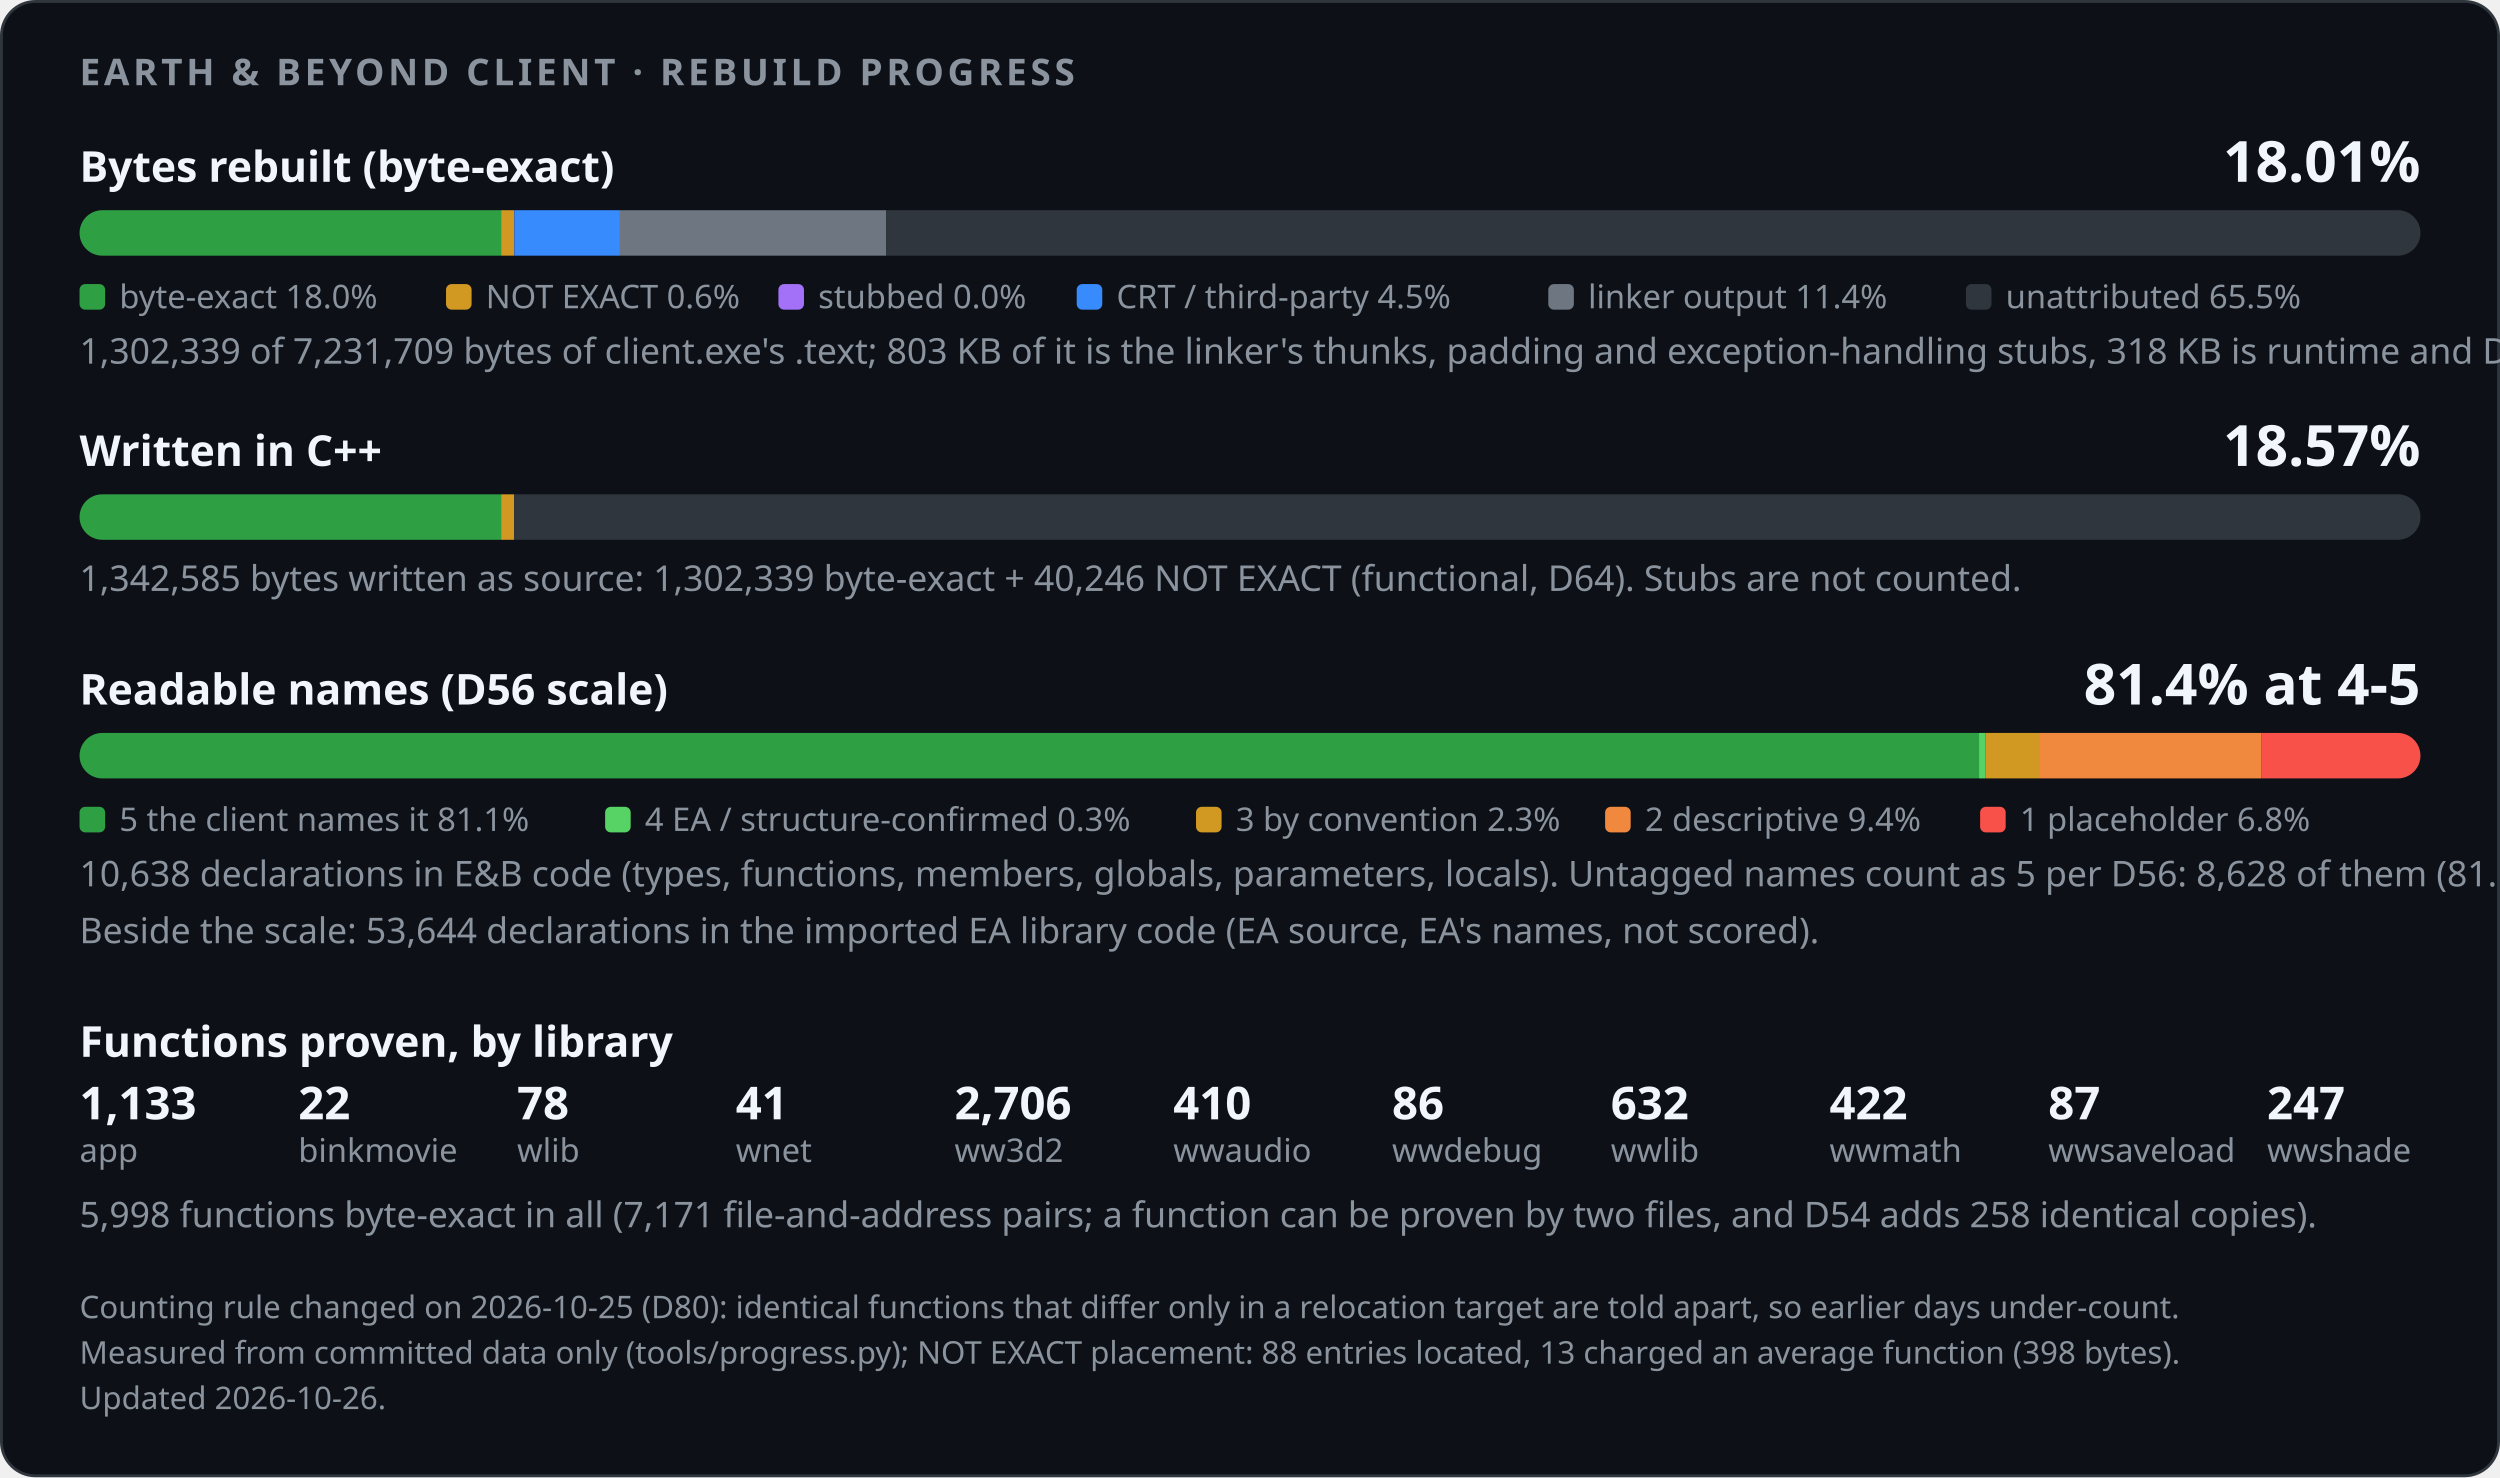
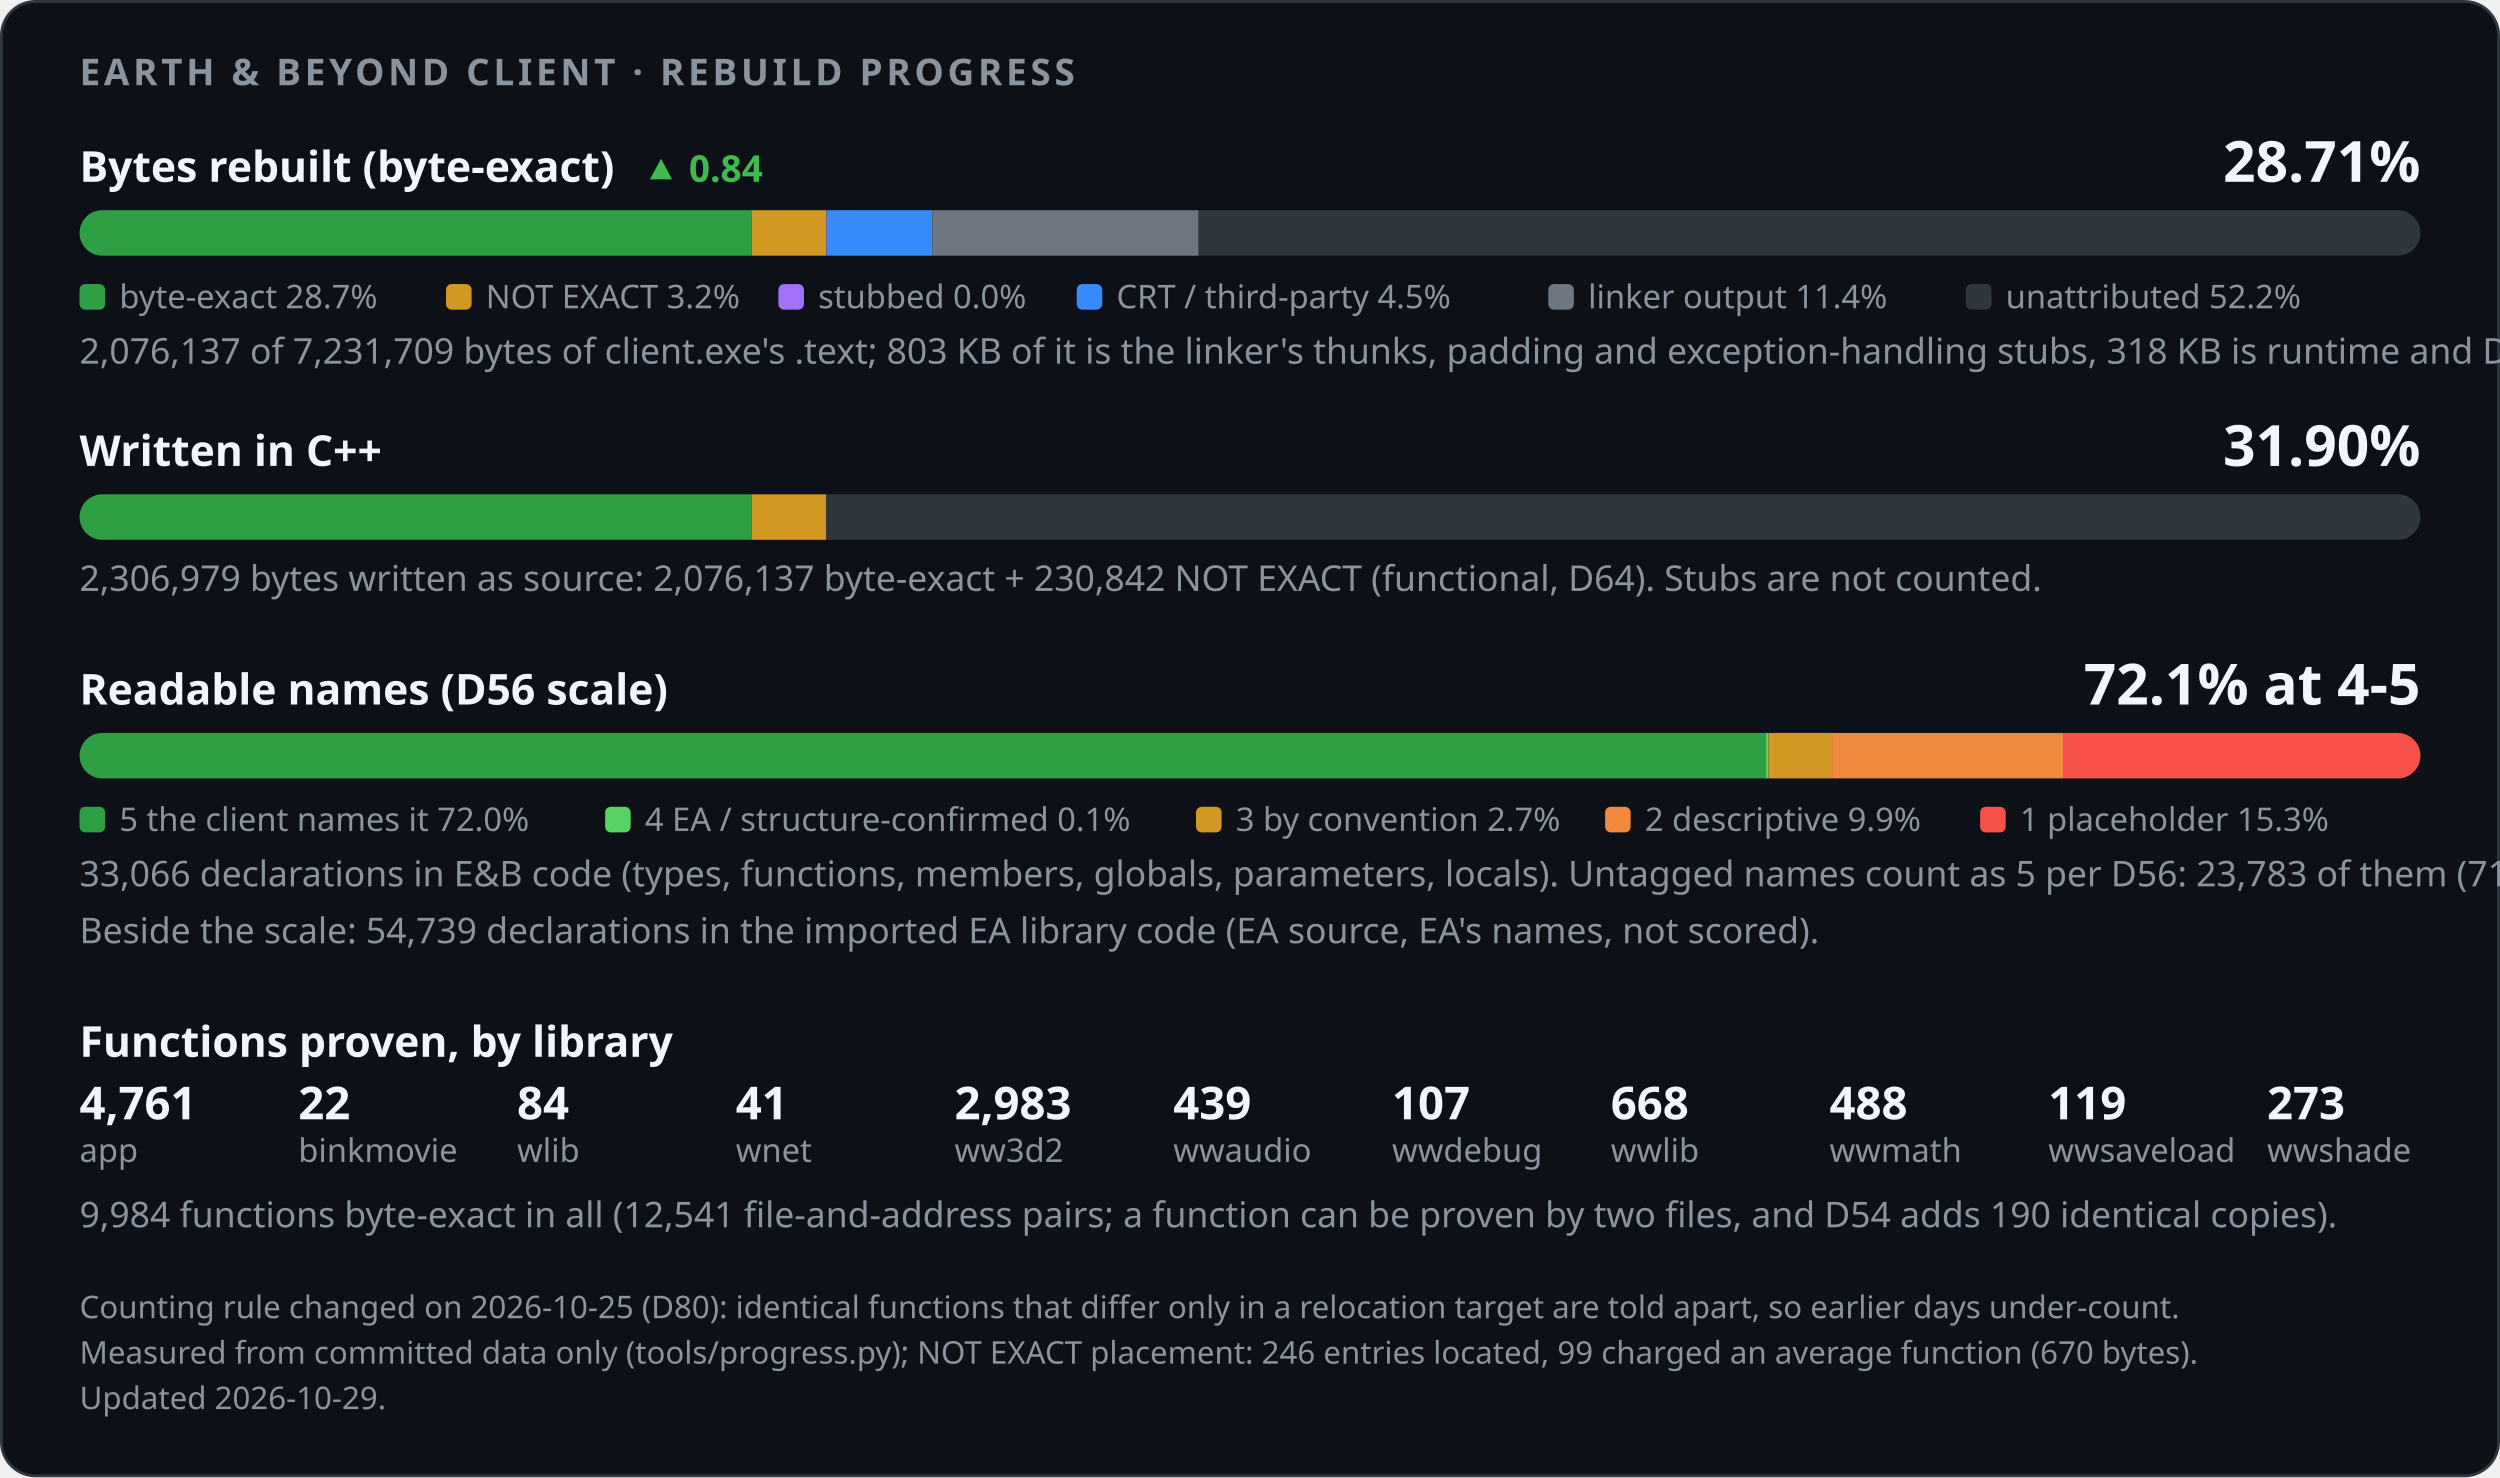
<svg xmlns="http://www.w3.org/2000/svg" width="880" height="520" viewBox="0 0 880 520" role="img" aria-labelledby="title desc">
  <style>
    .card { fill: #0d1117; stroke: #30363d; } .strong { fill: #f0f6fc; } .muted { fill: #8b949e; }
    .grid { stroke: #30363d; } .up { fill: #3fb950; } .down { fill: #f85149; }
    .s-exact { fill: #2ea043; } .s-notexact { fill: #d29922; } .s-stub { fill: #a371f7; }
    .s-third { fill: #388bfd; } .s-linker { fill: #6e7681; } .s-unattr { fill: #30363d; }
    .l-exact { stroke: #3fb950; } .l-written { stroke: #58a6ff; }
    @media (prefers-color-scheme: light) {
      .card { fill: #ffffff; stroke: #d0d7de; } .strong { fill: #1f2328; } .muted { fill: #59636e; }
      .grid { stroke: #d0d7de; } .up { fill: #1a7f37; } .down { fill: #cf222e; }
      .s-unattr { fill: #d0d7de; } .s-linker { fill: #8c959f; }
      .l-exact { stroke: #1a7f37; } .l-written { stroke: #0969da; }
    }
  </style>
  <rect class="card" x="0.5" y="0.5" width="879" height="519" rx="12" />
  <g font-family="-apple-system,BlinkMacSystemFont,'Segoe UI','Noto Sans',Helvetica,Arial,sans-serif">
    <text x="28" y="30" class="muted" font-size="13" font-weight="600" letter-spacing="1.3">EARTH &amp; BEYOND CLIENT · REBUILD PROGRESS</text>
-     <text x="28" y="64" class="strong" font-size="15" font-weight="600">Bytes rebuilt (byte-exact)</text>
-     <text x="852" y="64" class="strong" font-size="20" font-weight="700" text-anchor="end">18.01%</text>
+     <text x="28" y="64" class="strong" font-size="15" font-weight="600">Bytes rebuilt (byte-exact)<tspan class="up" dx="10" font-size="13" font-weight="600">▲ 0.84</tspan>
+     </text>
+     <text x="852" y="64" class="strong" font-size="20" font-weight="700" text-anchor="end">28.71%</text>
    <clipPath id="clip74">
      <rect x="28" y="74" width="824" height="16" rx="8.0" />
    </clipPath>
    <g clip-path="url(#clip74)">
-       <rect x="28.00" y="74" width="148.39" height="16" class="s-exact" />
-       <rect x="176.39" y="74" width="4.59" height="16" class="s-notexact" />
-       <rect x="180.98" y="74" width="0.07" height="16" class="s-stub" />
-       <rect x="181.05" y="74" width="37.18" height="16" class="s-third" />
-       <rect x="218.22" y="74" width="93.74" height="16" class="s-linker" />
-       <rect x="311.97" y="74" width="540.03" height="16" class="s-unattr" />
+       <rect x="28.00" y="74" width="236.56" height="16" class="s-exact" />
+       <rect x="264.56" y="74" width="26.30" height="16" class="s-notexact" />
+       <rect x="290.86" y="74" width="0.15" height="16" class="s-stub" />
+       <rect x="291.02" y="74" width="37.17" height="16" class="s-third" />
+       <rect x="328.19" y="74" width="93.74" height="16" class="s-linker" />
+       <rect x="421.93" y="74" width="430.07" height="16" class="s-unattr" />
    </g>
    <rect x="28" y="100" width="9" height="9" rx="2" class="s-exact" />
-     <text x="42" y="108.5" class="muted" font-size="11.5">byte-exact 18.0%</text>
+     <text x="42" y="108.5" class="muted" font-size="11.5">byte-exact 28.7%</text>
    <rect x="157" y="100" width="9" height="9" rx="2" class="s-notexact" />
-     <text x="171" y="108.5" class="muted" font-size="11.5">NOT EXACT 0.6%</text>
+     <text x="171" y="108.5" class="muted" font-size="11.5">NOT EXACT 3.2%</text>
    <rect x="274" y="100" width="9" height="9" rx="2" class="s-stub" />
    <text x="288" y="108.5" class="muted" font-size="11.5">stubbed 0.0%</text>
    <rect x="379" y="100" width="9" height="9" rx="2" class="s-third" />
    <text x="393" y="108.5" class="muted" font-size="11.5">CRT / third-party 4.5%</text>
    <rect x="545" y="100" width="9" height="9" rx="2" class="s-linker" />
    <text x="559" y="108.5" class="muted" font-size="11.5">linker output 11.4%</text>
    <rect x="692" y="100" width="9" height="9" rx="2" class="s-unattr" />
-     <text x="706" y="108.5" class="muted" font-size="11.5">unattributed 65.5%</text>
-     <text x="28" y="128" class="muted" font-size="12.5">1,302,339 of 7,231,709 bytes of client.exe's .text; 803 KB of it is the linker's thunks, padding and exception-handling stubs, 318 KB is runtime and D3DX.</text>
+     <text x="706" y="108.5" class="muted" font-size="11.5">unattributed 52.2%</text>
+     <text x="28" y="128" class="muted" font-size="12.5">2,076,137 of 7,231,709 bytes of client.exe's .text; 803 KB of it is the linker's thunks, padding and exception-handling stubs, 318 KB is runtime and D3DX.</text>
    <text x="28" y="164" class="strong" font-size="15" font-weight="600">Written in C++</text>
-     <text x="852" y="164" class="strong" font-size="20" font-weight="700" text-anchor="end">18.57%</text>
+     <text x="852" y="164" class="strong" font-size="20" font-weight="700" text-anchor="end">31.90%</text>
    <clipPath id="clip174">
      <rect x="28" y="174" width="824" height="16" rx="8.0" />
    </clipPath>
    <g clip-path="url(#clip174)">
-       <rect x="28.00" y="174" width="148.39" height="16" class="s-exact" />
-       <rect x="176.39" y="174" width="4.59" height="16" class="s-notexact" />
-       <rect x="180.98" y="174" width="671.02" height="16" class="s-unattr" />
+       <rect x="28.00" y="174" width="236.56" height="16" class="s-exact" />
+       <rect x="264.56" y="174" width="26.30" height="16" class="s-notexact" />
+       <rect x="290.86" y="174" width="561.14" height="16" class="s-unattr" />
    </g>
-     <text x="28" y="208" class="muted" font-size="12.5">1,342,585 bytes written as source: 1,302,339 byte-exact + 40,246 NOT EXACT (functional, D64). Stubs are not counted.</text>
+     <text x="28" y="208" class="muted" font-size="12.5">2,306,979 bytes written as source: 2,076,137 byte-exact + 230,842 NOT EXACT (functional, D64). Stubs are not counted.</text>
    <text x="28" y="248" class="strong" font-size="15" font-weight="600">Readable names (D56 scale)</text>
-     <text x="852" y="248" class="strong" font-size="20" font-weight="700" text-anchor="end">81.4% at 4-5</text>
+     <text x="852" y="248" class="strong" font-size="20" font-weight="700" text-anchor="end">72.1% at 4-5</text>
    <clipPath id="clip258">
      <rect x="28" y="258" width="824" height="16" rx="8.0" />
    </clipPath>
    <g clip-path="url(#clip258)">
-       <rect x="28.00" y="258" width="668.62" height="16" fill="#2ea043" />
-       <rect x="696.62" y="258" width="2.17" height="16" fill="#56d364" />
-       <rect x="698.79" y="258" width="19.29" height="16" fill="#d29922" />
-       <rect x="718.07" y="258" width="77.85" height="16" fill="#f0883e" />
-       <rect x="795.92" y="258" width="56.08" height="16" fill="#f85149" />
+       <rect x="28.00" y="258" width="593.44" height="16" fill="#2ea043" />
+       <rect x="621.44" y="258" width="1.05" height="16" fill="#56d364" />
+       <rect x="622.49" y="258" width="22.40" height="16" fill="#d29922" />
+       <rect x="644.89" y="258" width="81.29" height="16" fill="#f0883e" />
+       <rect x="726.18" y="258" width="125.82" height="16" fill="#f85149" />
    </g>
    <rect x="28" y="284" width="9" height="9" rx="2" fill="#2ea043" />
-     <text x="42" y="292.5" class="muted" font-size="11.5">5 the client names it 81.1%</text>
+     <text x="42" y="292.5" class="muted" font-size="11.5">5 the client names it 72.0%</text>
    <rect x="213" y="284" width="9" height="9" rx="2" fill="#56d364" />
-     <text x="227" y="292.5" class="muted" font-size="11.5">4 EA / structure-confirmed 0.3%</text>
+     <text x="227" y="292.5" class="muted" font-size="11.5">4 EA / structure-confirmed 0.1%</text>
    <rect x="421" y="284" width="9" height="9" rx="2" fill="#d29922" />
-     <text x="435" y="292.5" class="muted" font-size="11.5">3 by convention 2.3%</text>
+     <text x="435" y="292.5" class="muted" font-size="11.5">3 by convention 2.7%</text>
    <rect x="565" y="284" width="9" height="9" rx="2" fill="#f0883e" />
-     <text x="579" y="292.5" class="muted" font-size="11.5">2 descriptive 9.4%</text>
+     <text x="579" y="292.5" class="muted" font-size="11.5">2 descriptive 9.9%</text>
    <rect x="697" y="284" width="9" height="9" rx="2" fill="#f85149" />
-     <text x="711" y="292.5" class="muted" font-size="11.5">1 placeholder 6.8%</text>
-     <text x="28" y="312" class="muted" font-size="12.5">10,638 declarations in E&amp;B code (types, functions, members, globals, parameters, locals). Untagged names count as 5 per D56: 8,628 of them (81.1%).</text>
-     <text x="28" y="332" class="muted" font-size="12.5">Beside the scale: 53,644 declarations in the imported EA library code (EA source, EA's names, not scored).</text>
+     <text x="711" y="292.5" class="muted" font-size="11.5">1 placeholder 15.3%</text>
+     <text x="28" y="312" class="muted" font-size="12.5">33,066 declarations in E&amp;B code (types, functions, members, globals, parameters, locals). Untagged names count as 5 per D56: 23,783 of them (71.9%).</text>
+     <text x="28" y="332" class="muted" font-size="12.5">Beside the scale: 54,739 declarations in the imported EA library code (EA source, EA's names, not scored).</text>
    <text x="28" y="372" class="strong" font-size="15" font-weight="600">Functions proven, by library</text>
-     <text x="28" y="394" class="strong" font-size="16" font-weight="700">1,133</text>
+     <text x="28" y="394" class="strong" font-size="16" font-weight="700">4,761</text>
    <text x="28" y="409" class="muted" font-size="11.5">app</text>
    <text x="105" y="394" class="strong" font-size="16" font-weight="700">22</text>
    <text x="105" y="409" class="muted" font-size="11.5">binkmovie</text>
-     <text x="182" y="394" class="strong" font-size="16" font-weight="700">78</text>
+     <text x="182" y="394" class="strong" font-size="16" font-weight="700">84</text>
    <text x="182" y="409" class="muted" font-size="11.5">wlib</text>
    <text x="259" y="394" class="strong" font-size="16" font-weight="700">41</text>
    <text x="259" y="409" class="muted" font-size="11.5">wnet</text>
-     <text x="336" y="394" class="strong" font-size="16" font-weight="700">2,706</text>
+     <text x="336" y="394" class="strong" font-size="16" font-weight="700">2,983</text>
    <text x="336" y="409" class="muted" font-size="11.5">ww3d2</text>
-     <text x="413" y="394" class="strong" font-size="16" font-weight="700">410</text>
+     <text x="413" y="394" class="strong" font-size="16" font-weight="700">439</text>
    <text x="413" y="409" class="muted" font-size="11.5">wwaudio</text>
-     <text x="490" y="394" class="strong" font-size="16" font-weight="700">86</text>
+     <text x="490" y="394" class="strong" font-size="16" font-weight="700">107</text>
    <text x="490" y="409" class="muted" font-size="11.5">wwdebug</text>
-     <text x="567" y="394" class="strong" font-size="16" font-weight="700">632</text>
+     <text x="567" y="394" class="strong" font-size="16" font-weight="700">668</text>
    <text x="567" y="409" class="muted" font-size="11.5">wwlib</text>
-     <text x="644" y="394" class="strong" font-size="16" font-weight="700">422</text>
+     <text x="644" y="394" class="strong" font-size="16" font-weight="700">488</text>
    <text x="644" y="409" class="muted" font-size="11.5">wwmath</text>
-     <text x="721" y="394" class="strong" font-size="16" font-weight="700">87</text>
+     <text x="721" y="394" class="strong" font-size="16" font-weight="700">119</text>
    <text x="721" y="409" class="muted" font-size="11.5">wwsaveload</text>
-     <text x="798" y="394" class="strong" font-size="16" font-weight="700">247</text>
+     <text x="798" y="394" class="strong" font-size="16" font-weight="700">273</text>
    <text x="798" y="409" class="muted" font-size="11.5">wwshade</text>
-     <text x="28" y="432" class="muted" font-size="12.5">5,998 functions byte-exact in all (7,171 file-and-address pairs; a function can be proven by two files, and D54 adds 258 identical copies).</text>
+     <text x="28" y="432" class="muted" font-size="12.5">9,984 functions byte-exact in all (12,541 file-and-address pairs; a function can be proven by two files, and D54 adds 190 identical copies).</text>
    <text x="28" y="464" class="muted" font-size="11">Counting rule changed on 2026-10-25 (D80): identical functions that differ only in a relocation target are told apart, so earlier days under-count.</text>
-     <text x="28" y="480" class="muted" font-size="11">Measured from committed data only (tools/progress.py); NOT EXACT placement: 88 entries located, 13 charged an average function (398 bytes).</text>
-     <text x="28" y="496" class="muted" font-size="11">Updated 2026-10-26.</text>
+     <text x="28" y="480" class="muted" font-size="11">Measured from committed data only (tools/progress.py); NOT EXACT placement: 246 entries located, 99 charged an average function (670 bytes).</text>
+     <text x="28" y="496" class="muted" font-size="11">Updated 2026-10-29.</text>
  </g>
</svg>
